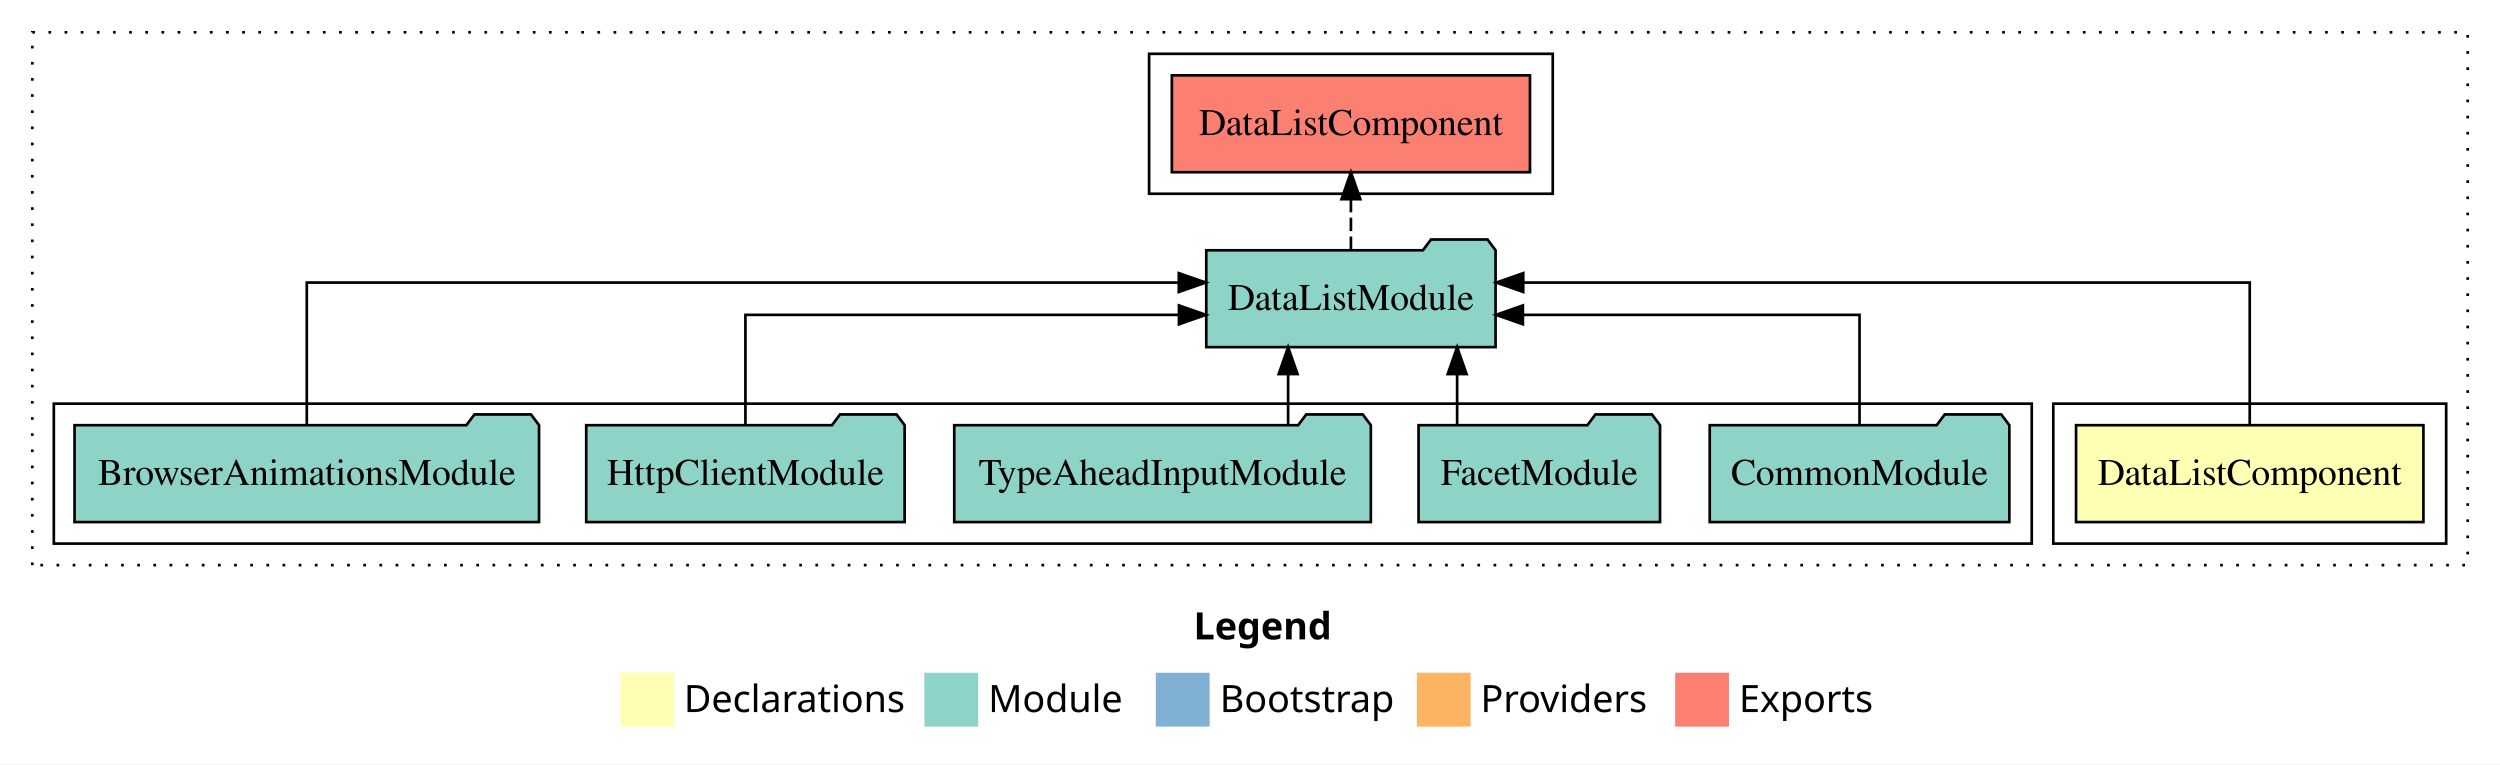
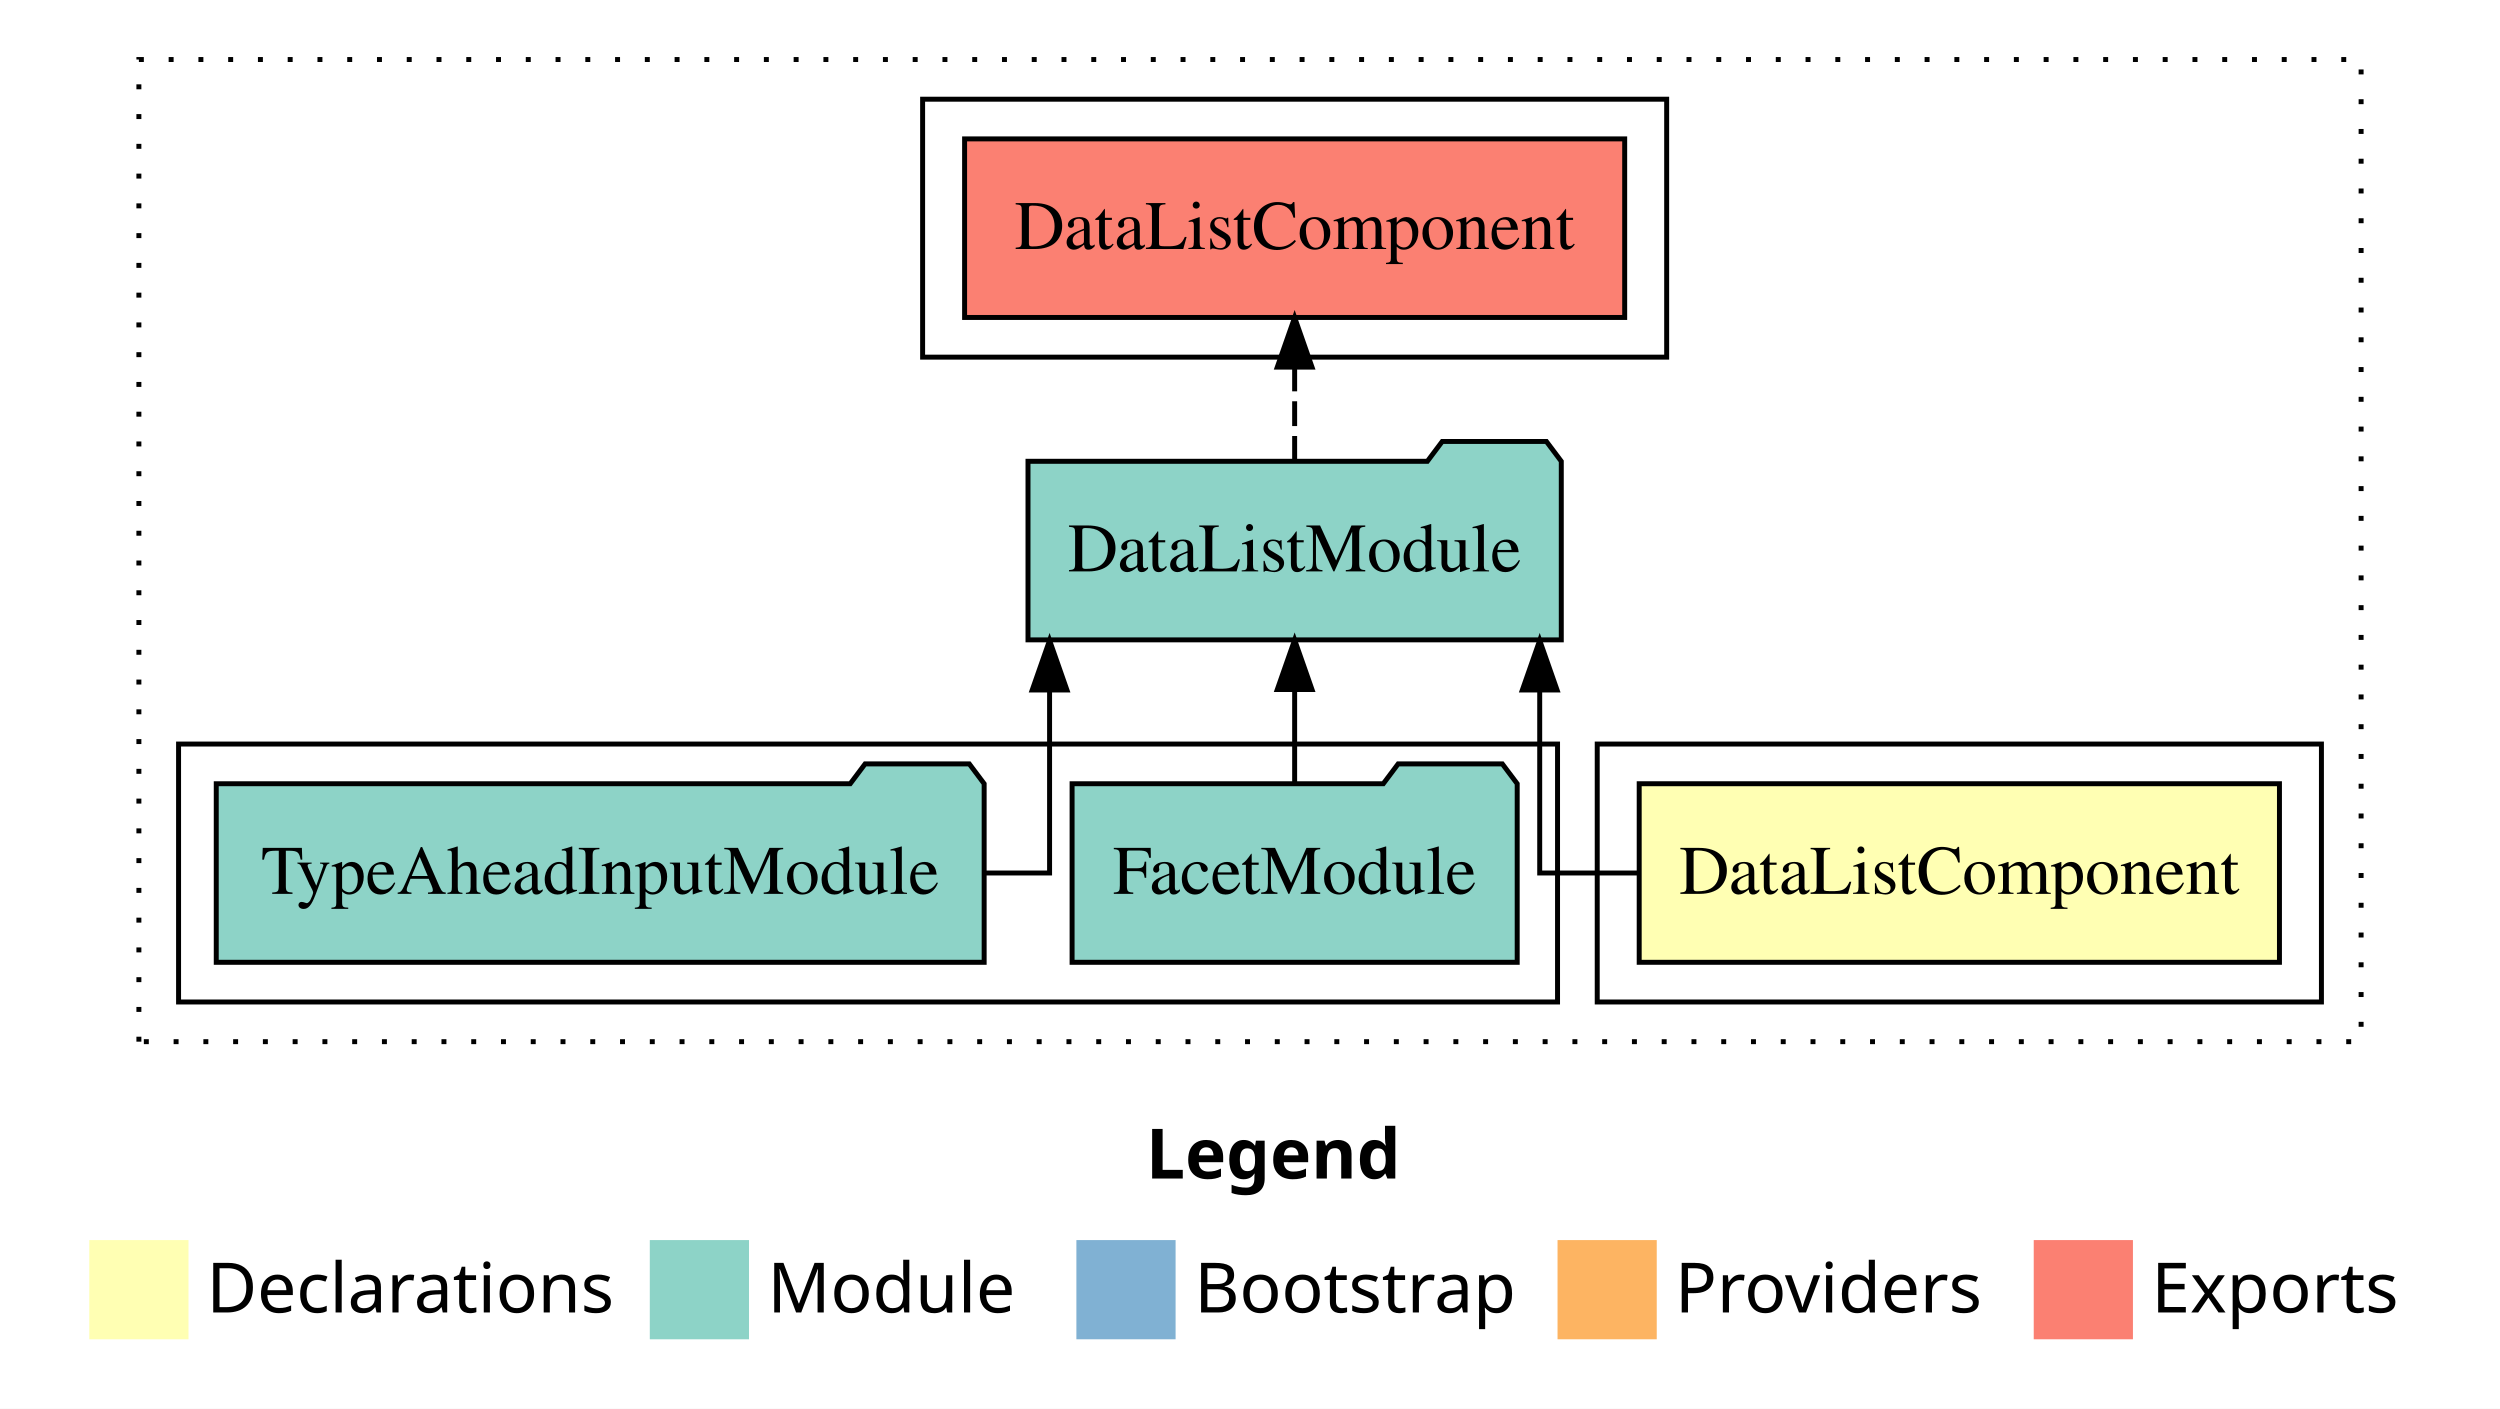
- <svg xmlns="http://www.w3.org/2000/svg" width="929pt" height="284pt" viewBox="0.00 0.00 929.00 284.00">
+ <svg xmlns="http://www.w3.org/2000/svg" width="504pt" height="284pt" viewBox="0.00 0.00 504.00 284.00">
  <g id="graph0" class="graph" transform="scale(1 1) rotate(0) translate(4 280)">
-     <polygon fill="#ffffff" stroke="transparent" points="-4,4 -4,-280 925,-280 925,4 -4,4" />
-     <text text-anchor="start" x="439.509" y="-42.4" font-family="sans-serif" font-weight="bold" font-size="14.00" fill="#000000">Legend</text>
-     <polygon fill="#ffffb3" stroke="transparent" points="226.5,-10 226.5,-30 246.5,-30 246.5,-10 226.5,-10" />
-     <text text-anchor="start" x="250.129" y="-15.4" font-family="sans-serif" font-size="14.00" fill="#000000">  Declarations</text>
-     <polygon fill="#8dd3c7" stroke="transparent" points="339.5,-10 339.5,-30 359.5,-30 359.5,-10 339.5,-10" />
-     <text text-anchor="start" x="363.225" y="-15.4" font-family="sans-serif" font-size="14.00" fill="#000000">  Module</text>
-     <polygon fill="#80b1d3" stroke="transparent" points="425.5,-10 425.5,-30 445.5,-30 445.5,-10 425.5,-10" />
-     <text text-anchor="start" x="449.281" y="-15.4" font-family="sans-serif" font-size="14.00" fill="#000000">  Bootstrap</text>
-     <polygon fill="#fdb462" stroke="transparent" points="522.5,-10 522.5,-30 542.5,-30 542.5,-10 522.5,-10" />
-     <text text-anchor="start" x="546.173" y="-15.4" font-family="sans-serif" font-size="14.00" fill="#000000">  Providers</text>
-     <polygon fill="#fb8072" stroke="transparent" points="618.5,-10 618.5,-30 638.5,-30 638.5,-10 618.5,-10" />
-     <text text-anchor="start" x="642.226" y="-15.4" font-family="sans-serif" font-size="14.00" fill="#000000">  Exports</text>
+     <polygon fill="#ffffff" stroke="transparent" points="-4,4 -4,-280 500,-280 500,4 -4,4" />
+     <text text-anchor="start" x="227.009" y="-42.4" font-family="sans-serif" font-weight="bold" font-size="14.00" fill="#000000">Legend</text>
+     <polygon fill="#ffffb3" stroke="transparent" points="14,-10 14,-30 34,-30 34,-10 14,-10" />
+     <text text-anchor="start" x="37.629" y="-15.4" font-family="sans-serif" font-size="14.00" fill="#000000">  Declarations</text>
+     <polygon fill="#8dd3c7" stroke="transparent" points="127,-10 127,-30 147,-30 147,-10 127,-10" />
+     <text text-anchor="start" x="150.725" y="-15.4" font-family="sans-serif" font-size="14.00" fill="#000000">  Module</text>
+     <polygon fill="#80b1d3" stroke="transparent" points="213,-10 213,-30 233,-30 233,-10 213,-10" />
+     <text text-anchor="start" x="236.781" y="-15.4" font-family="sans-serif" font-size="14.00" fill="#000000">  Bootstrap</text>
+     <polygon fill="#fdb462" stroke="transparent" points="310,-10 310,-30 330,-30 330,-10 310,-10" />
+     <text text-anchor="start" x="333.673" y="-15.4" font-family="sans-serif" font-size="14.00" fill="#000000">  Providers</text>
+     <polygon fill="#fb8072" stroke="transparent" points="406,-10 406,-30 426,-30 426,-10 406,-10" />
+     <text text-anchor="start" x="429.726" y="-15.4" font-family="sans-serif" font-size="14.00" fill="#000000">  Exports</text>
    <g id="clust1" class="cluster">
-       <polygon fill="none" stroke="#000000" stroke-dasharray="1,5" points="8,-70 8,-268 913,-268 913,-70 8,-70" />
+       <polygon fill="none" stroke="#000000" stroke-dasharray="1,5" points="24,-70 24,-268 472,-268 472,-70 24,-70" />
    </g>
    <g id="clust2" class="cluster">
-       <polygon fill="none" stroke="#000000" points="759,-78 759,-130 905,-130 905,-78 759,-78" />
+       <polygon fill="none" stroke="#000000" points="318,-78 318,-130 464,-130 464,-78 318,-78" />
    </g>
    <g id="clust4" class="cluster">
-       <polygon fill="none" stroke="#000000" points="16,-78 16,-130 751,-130 751,-78 16,-78" />
+       <polygon fill="none" stroke="#000000" points="32,-78 32,-130 310,-130 310,-78 32,-78" />
    </g>
    <g id="clust5" class="cluster">
-       <polygon fill="none" stroke="#000000" points="423,-208 423,-260 573,-260 573,-208 423,-208" />
+       <polygon fill="none" stroke="#000000" points="182,-208 182,-260 332,-260 332,-208 182,-208" />
    </g>
    <g id="node1" class="node">
-       <polygon fill="#ffffb3" stroke="#000000" points="896.538,-122 767.462,-122 767.462,-86 896.538,-86 896.538,-122" />
-       <text text-anchor="middle" x="832" y="-99.8" font-family="Times,serif" font-size="14.00" fill="#000000">DataListComponent</text>
+       <polygon fill="#ffffb3" stroke="#000000" points="455.538,-122 326.462,-122 326.462,-86 455.538,-86 455.538,-122" />
+       <text text-anchor="middle" x="391" y="-99.8" font-family="Times,serif" font-size="14.00" fill="#000000">DataListComponent</text>
    </g>
    <g id="node2" class="node">
-       <polygon fill="#8dd3c7" stroke="#000000" points="551.755,-187 548.755,-191 527.755,-191 524.755,-187 444.245,-187 444.245,-151 551.755,-151 551.755,-187" />
-       <text text-anchor="middle" x="498" y="-164.8" font-family="Times,serif" font-size="14.00" fill="#000000">DataListModule</text>
+       <polygon fill="#8dd3c7" stroke="#000000" points="310.755,-187 307.755,-191 286.755,-191 283.755,-187 203.245,-187 203.245,-151 310.755,-151 310.755,-187" />
+       <text text-anchor="middle" x="257" y="-164.8" font-family="Times,serif" font-size="14.00" fill="#000000">DataListModule</text>
    </g>
    <g id="edge1" class="edge">
-       <path fill="none" stroke="#000000" d="M832,-122.284C832,-143.321 832,-175 832,-175 832,-175 562.034,-175 562.034,-175" />
-       <polygon fill="#000000" stroke="#000000" points="562.034,-171.5 552.034,-175 562.034,-178.5 562.034,-171.5" />
+       <path fill="none" stroke="#000000" d="M326.453,-104C314.874,-104 306.405,-104 306.405,-104 306.405,-104 306.405,-140.894 306.405,-140.894" />
+       <polygon fill="#000000" stroke="#000000" points="302.905,-140.894 306.405,-150.894 309.905,-140.894 302.905,-140.894" />
    </g>
-     <g id="node8" class="node">
-       <polygon fill="#fb8072" stroke="#000000" points="564.537,-252 431.463,-252 431.463,-216 564.537,-216 564.537,-252" />
-       <text text-anchor="middle" x="498" y="-229.8" font-family="Times,serif" font-size="14.00" fill="#000000">DataListComponent </text>
+     <g id="node5" class="node">
+       <polygon fill="#fb8072" stroke="#000000" points="323.537,-252 190.463,-252 190.463,-216 323.537,-216 323.537,-252" />
+       <text text-anchor="middle" x="257" y="-229.8" font-family="Times,serif" font-size="14.00" fill="#000000">DataListComponent </text>
    </g>
-     <g id="edge7" class="edge">
-       <path fill="none" stroke="#000000" stroke-dasharray="5,2" d="M498,-187.106C498,-187.106 498,-205.991 498,-205.991" />
-       <polygon fill="#000000" stroke="#000000" points="494.5,-205.991 498,-215.991 501.5,-205.991 494.5,-205.991" />
+     <g id="edge4" class="edge">
+       <path fill="none" stroke="#000000" stroke-dasharray="5,2" d="M257,-187.106C257,-187.106 257,-205.991 257,-205.991" />
+       <polygon fill="#000000" stroke="#000000" points="253.5,-205.991 257,-215.991 260.5,-205.991 253.5,-205.991" />
    </g>
    <g id="node3" class="node">
-       <polygon fill="#8dd3c7" stroke="#000000" points="742.668,-122 739.668,-126 718.668,-126 715.668,-122 631.332,-122 631.332,-86 742.668,-86 742.668,-122" />
-       <text text-anchor="middle" x="687" y="-99.8" font-family="Times,serif" font-size="14.00" fill="#000000">CommonModule</text>
+       <polygon fill="#8dd3c7" stroke="#000000" points="301.867,-122 298.867,-126 277.867,-126 274.867,-122 212.133,-122 212.133,-86 301.867,-86 301.867,-122" />
+       <text text-anchor="middle" x="257" y="-99.8" font-family="Times,serif" font-size="14.00" fill="#000000">FacetModule</text>
    </g>
    <g id="edge2" class="edge">
-       <path fill="none" stroke="#000000" d="M687,-122.022C687,-139.373 687,-163 687,-163 687,-163 561.907,-163 561.907,-163" />
-       <polygon fill="#000000" stroke="#000000" points="561.907,-159.5 551.907,-163 561.907,-166.5 561.907,-159.5" />
+       <path fill="none" stroke="#000000" d="M257,-122.106C257,-122.106 257,-140.991 257,-140.991" />
+       <polygon fill="#000000" stroke="#000000" points="253.5,-140.991 257,-150.991 260.5,-140.991 253.5,-140.991" />
    </g>
    <g id="node4" class="node">
-       <polygon fill="#8dd3c7" stroke="#000000" points="612.867,-122 609.867,-126 588.867,-126 585.867,-122 523.133,-122 523.133,-86 612.867,-86 612.867,-122" />
-       <text text-anchor="middle" x="568" y="-99.8" font-family="Times,serif" font-size="14.00" fill="#000000">FacetModule</text>
+       <polygon fill="#8dd3c7" stroke="#000000" points="194.405,-122 191.405,-126 170.405,-126 167.405,-122 39.596,-122 39.596,-86 194.405,-86 194.405,-122" />
+       <text text-anchor="middle" x="117" y="-99.8" font-family="Times,serif" font-size="14.00" fill="#000000">TypeAheadInputModule</text>
    </g>
    <g id="edge3" class="edge">
-       <path fill="none" stroke="#000000" d="M537.472,-122.106C537.472,-122.106 537.472,-140.991 537.472,-140.991" />
-       <polygon fill="#000000" stroke="#000000" points="533.972,-140.991 537.472,-150.991 540.972,-140.991 533.972,-140.991" />
-     </g>
-     <g id="node5" class="node">
-       <polygon fill="#8dd3c7" stroke="#000000" points="505.404,-122 502.404,-126 481.404,-126 478.404,-122 350.596,-122 350.596,-86 505.404,-86 505.404,-122" />
-       <text text-anchor="middle" x="428" y="-99.8" font-family="Times,serif" font-size="14.00" fill="#000000">TypeAheadInputModule</text>
-     </g>
-     <g id="edge4" class="edge">
-       <path fill="none" stroke="#000000" d="M474.662,-122.106C474.662,-122.106 474.662,-140.991 474.662,-140.991" />
-       <polygon fill="#000000" stroke="#000000" points="471.162,-140.991 474.662,-150.991 478.162,-140.991 471.162,-140.991" />
-     </g>
-     <g id="node6" class="node">
-       <polygon fill="#8dd3c7" stroke="#000000" points="332.161,-122 329.161,-126 308.161,-126 305.161,-122 213.839,-122 213.839,-86 332.161,-86 332.161,-122" />
-       <text text-anchor="middle" x="273" y="-99.8" font-family="Times,serif" font-size="14.00" fill="#000000">HttpClientModule</text>
-     </g>
-     <g id="edge5" class="edge">
-       <path fill="none" stroke="#000000" d="M273,-122.022C273,-139.373 273,-163 273,-163 273,-163 434.107,-163 434.107,-163" />
-       <polygon fill="#000000" stroke="#000000" points="434.107,-166.5 444.107,-163 434.107,-159.5 434.107,-166.5" />
-     </g>
-     <g id="node7" class="node">
-       <polygon fill="#8dd3c7" stroke="#000000" points="196.302,-122 193.302,-126 172.302,-126 169.302,-122 23.698,-122 23.698,-86 196.302,-86 196.302,-122" />
-       <text text-anchor="middle" x="110" y="-99.8" font-family="Times,serif" font-size="14.00" fill="#000000">BrowserAnimationsModule</text>
-     </g>
-     <g id="edge6" class="edge">
-       <path fill="none" stroke="#000000" d="M110,-122.284C110,-143.321 110,-175 110,-175 110,-175 434.05,-175 434.05,-175" />
-       <polygon fill="#000000" stroke="#000000" points="434.05,-178.5 444.05,-175 434.05,-171.5 434.05,-178.5" />
+       <path fill="none" stroke="#000000" d="M194.227,-104C202.281,-104 207.595,-104 207.595,-104 207.595,-104 207.595,-140.894 207.595,-140.894" />
+       <polygon fill="#000000" stroke="#000000" points="204.095,-140.894 207.595,-150.894 211.095,-140.894 204.095,-140.894" />
    </g>
  </g>
</svg>
